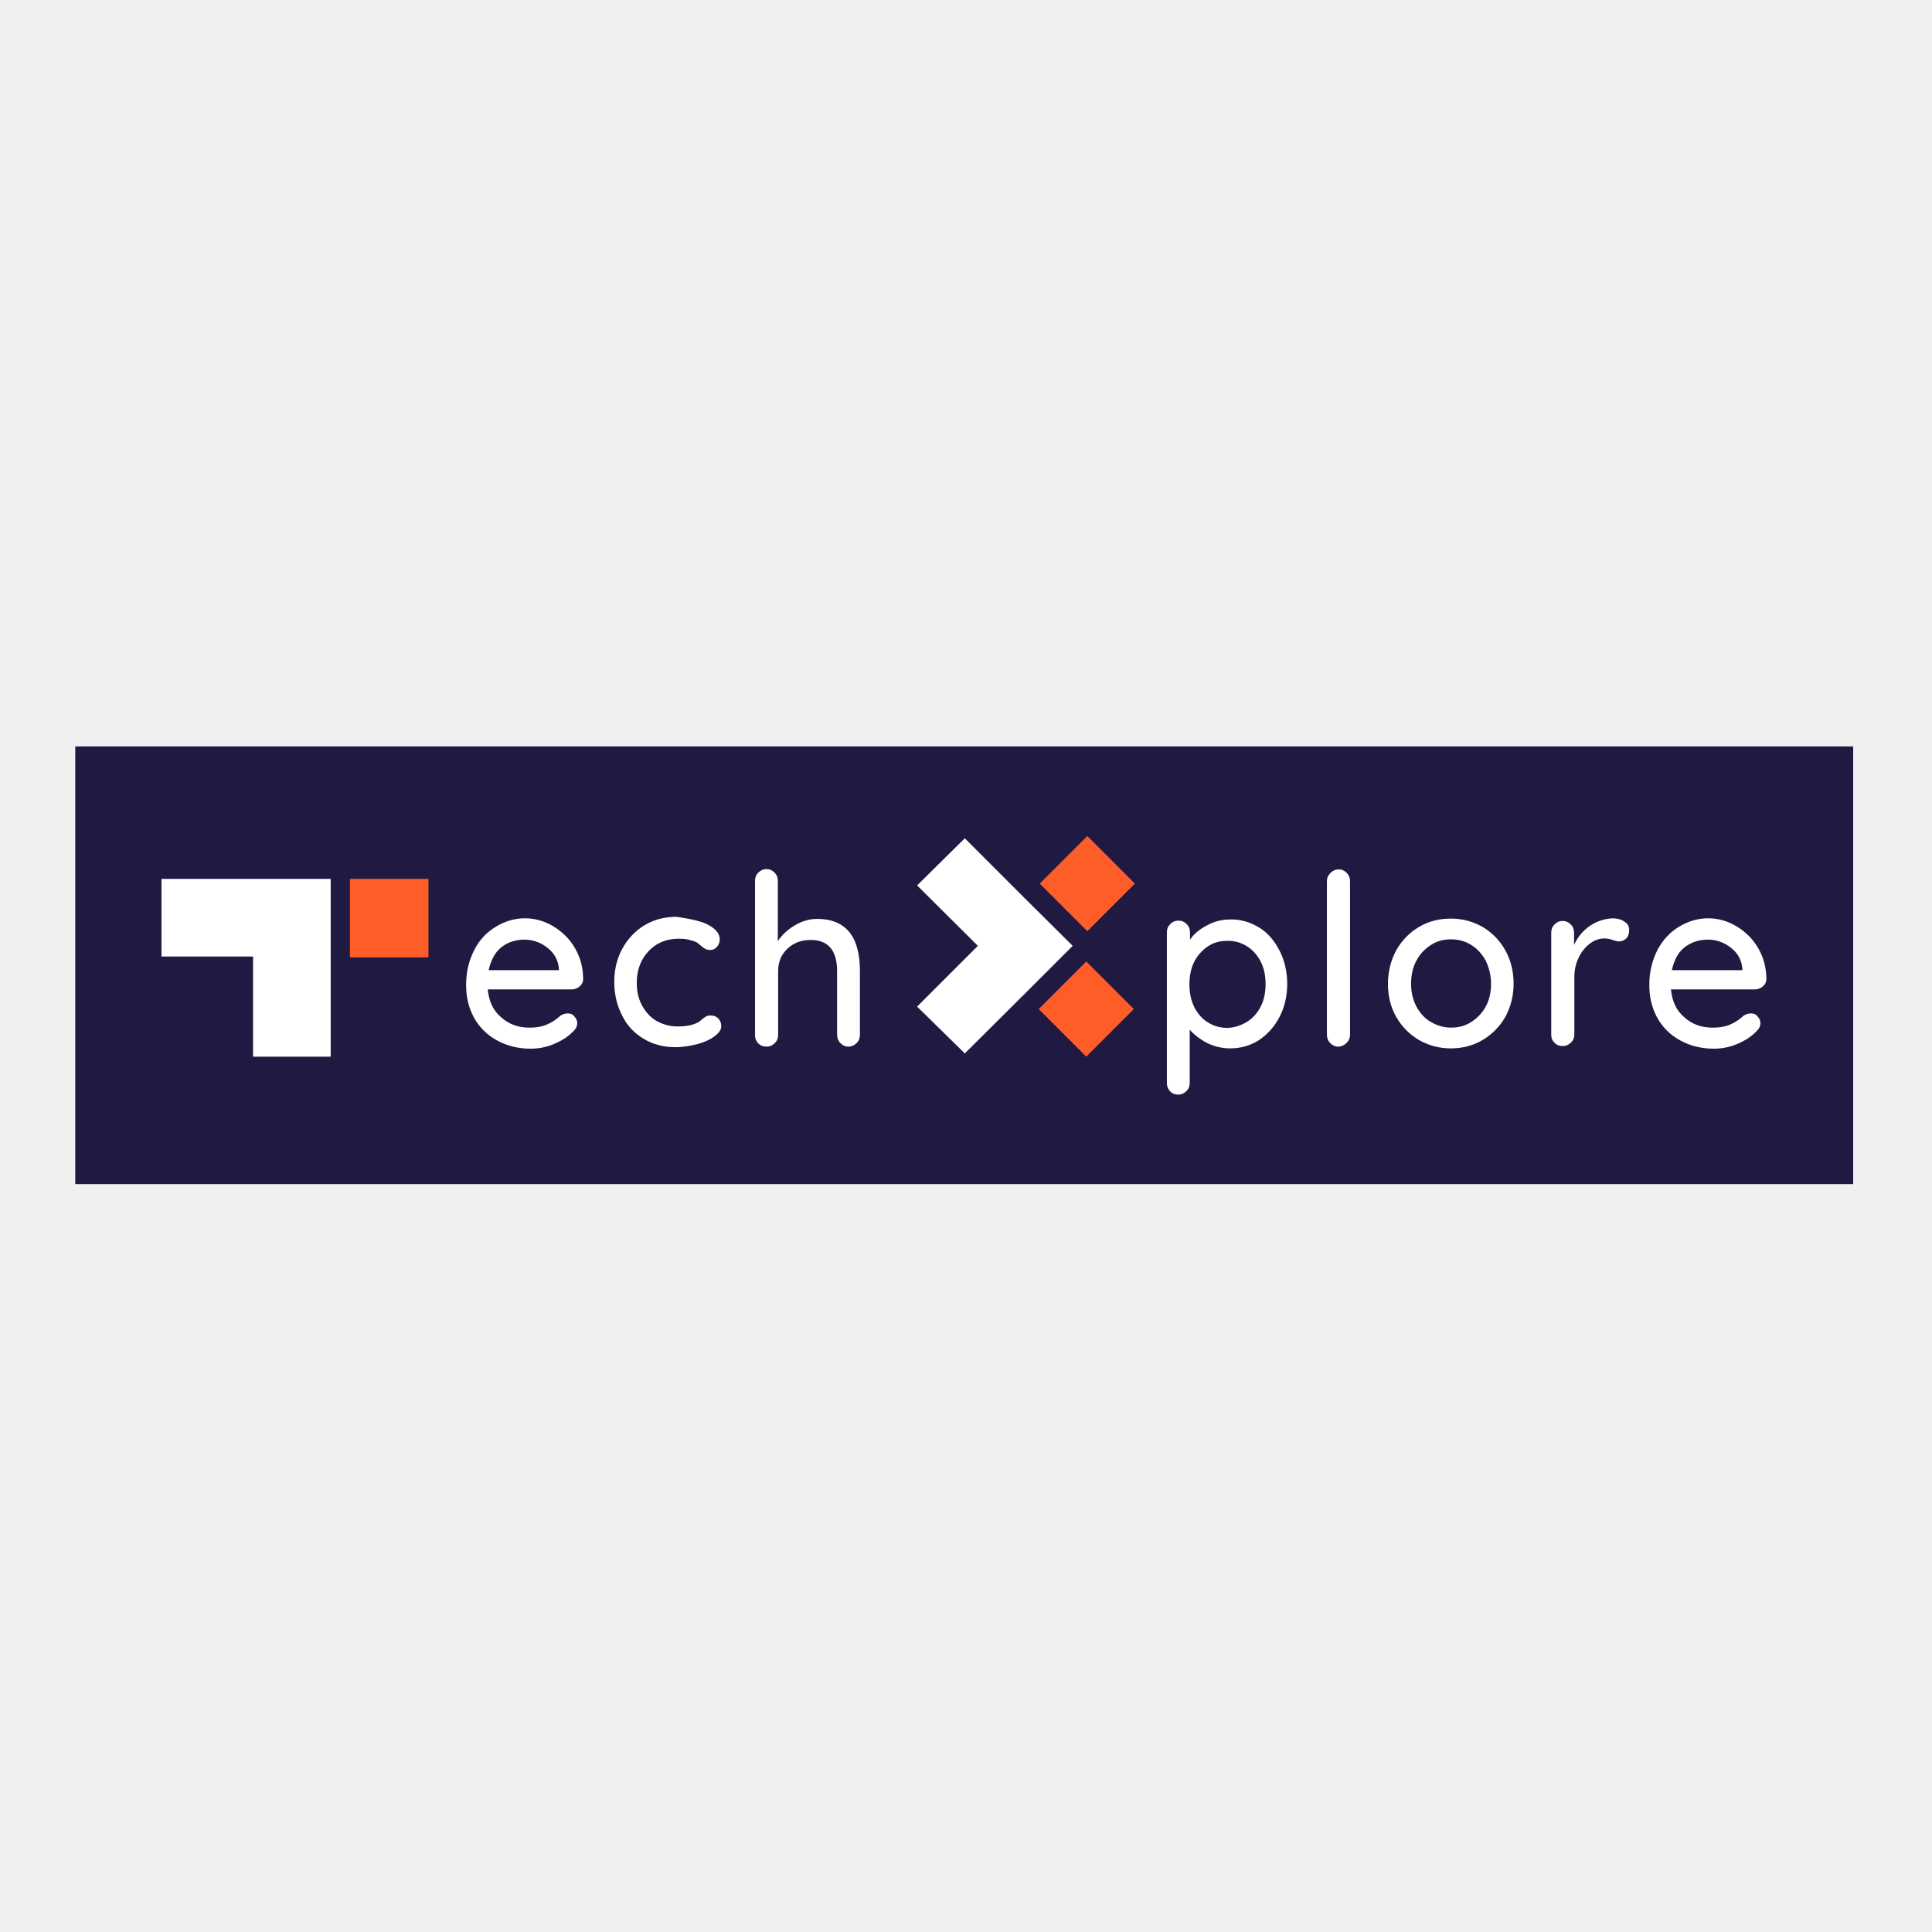
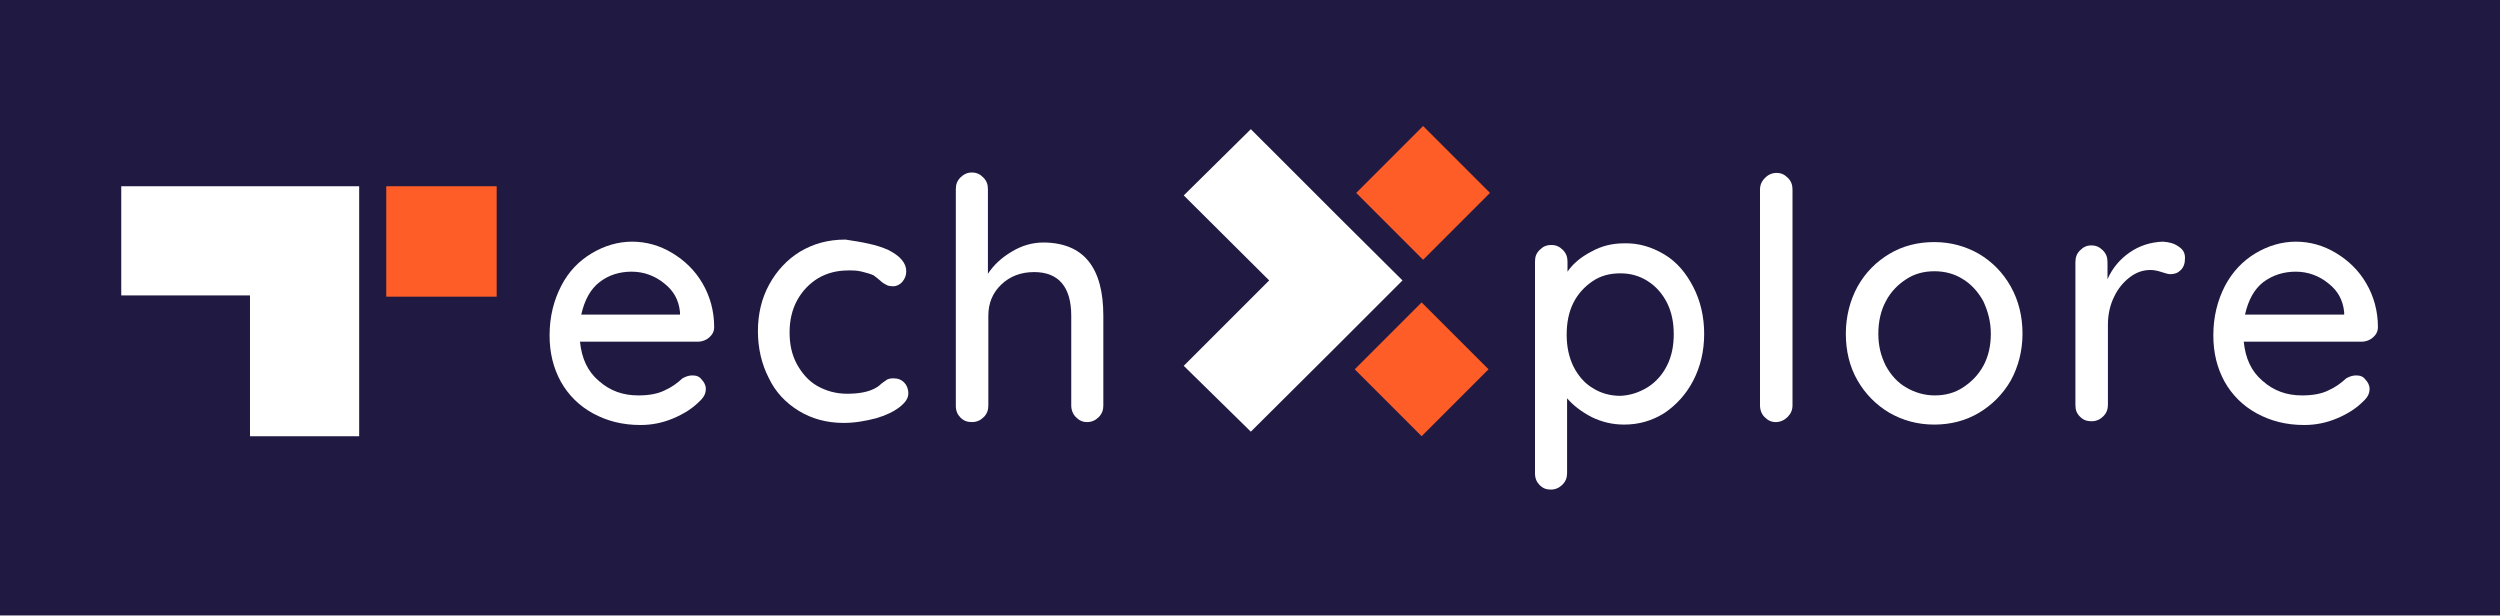
- <svg xmlns="http://www.w3.org/2000/svg" version="1.1" id="layer" x="0px" y="0px" viewBox="0 0 652 652" style="enable-background:new 0 0 652 652;" xml:space="preserve">
-   <style type="text/css">
+ <svg xmlns="http://www.w3.org/2000/svg" version="1.1" id="layer" x="0px" y="0px" viewBox="0 0 600 147.7" xml:space="preserve" width="600" height="147.7">
+   <defs id="defs10" />
+   <style type="text/css" id="style1">
	.st0{fill:#201A42;}
	.st1{fill:#FFFFFF;}
	.st2{fill:#FF5D28;}
</style>
-   <rect x="25.4" y="251.9" class="st0" width="600" height="147.7" />
-   <g>
-     <path class="st1" d="M195.6,332.9c-0.7,0.6-1.6,1-2.7,1h-28.3c0.4,4,1.8,7.1,4.5,9.4c2.7,2.4,5.8,3.5,9.5,3.5   c2.6,0,4.7-0.4,6.3-1.2c1.6-0.7,3-1.7,4.3-2.9c0.9-0.5,1.6-0.7,2.4-0.7c1,0,1.7,0.3,2.2,1c0.6,0.6,1,1.4,1,2.2   c0,1.2-0.5,2.1-1.6,3.1c-1.6,1.6-3.6,2.9-6.2,4s-5.2,1.6-7.9,1.6c-4.4,0-8.1-1-11.4-2.8c-3.3-1.8-5.9-4.4-7.7-7.6   c-1.8-3.3-2.7-6.9-2.7-11.1c0-4.5,1-8.4,2.8-11.9s4.3-6,7.3-7.8s6.3-2.8,9.7-2.8s6.6,0.9,9.6,2.7s5.5,4.2,7.3,7.3   c1.8,3.1,2.8,6.6,2.8,10.5C196.8,331.4,196.4,332.2,195.6,332.9z M169.3,319.6c-2.2,1.7-3.6,4.3-4.4,7.8h23.7v-0.6   c-0.3-2.9-1.5-5.1-3.8-6.9c-2.2-1.8-4.9-2.8-7.8-2.8S171.5,317.9,169.3,319.6z" />
-     <path class="st1" d="M238.6,311.9c2.8,1.4,4.3,3.1,4.3,5.1c0,1-0.3,1.7-0.9,2.5c-0.6,0.7-1.4,1.1-2.2,1.1c-0.7,0-1.3-0.1-1.6-0.3   c-0.4-0.2-1-0.5-1.6-1.1c-0.3-0.3-0.9-0.7-1.5-1.2c-0.6-0.3-1.6-0.6-2.8-0.9s-2.2-0.3-3.2-0.3c-2.8,0-5.2,0.6-7.4,1.9   c-2.1,1.3-3.8,3.1-5,5.3c-1.2,2.2-1.8,4.8-1.8,7.6c0,2.9,0.5,5.3,1.7,7.6c1.2,2.2,2.8,4.1,4.9,5.3s4.5,1.9,7.2,1.9   c2.8,0,5-0.4,6.7-1.3c0.4-0.2,0.9-0.5,1.5-1.1c0.5-0.4,1-0.7,1.4-1c0.4-0.2,0.9-0.3,1.5-0.3c1.1,0,1.9,0.3,2.6,1   c0.6,0.6,1,1.5,1,2.6c0,1.2-0.7,2.2-2.1,3.3c-1.4,1.1-3.3,2-5.7,2.7c-2.4,0.6-4.9,1.1-7.7,1.1c-4.1,0-7.7-1-10.8-2.9   c-3.1-1.9-5.6-4.5-7.2-7.9c-1.7-3.3-2.6-7.1-2.6-11.2c0-4.2,0.9-7.9,2.7-11.2s4.3-6,7.4-7.9c3.2-1.9,6.7-2.9,10.9-2.9   C232.3,310,235.8,310.6,238.6,311.9z" />
-     <path class="st1" d="M290.2,327.7v21.5c0,1.1-0.3,2-1.1,2.8c-0.7,0.7-1.6,1.2-2.8,1.2c-1.1,0-1.9-0.4-2.7-1.2   c-0.7-0.7-1.1-1.7-1.1-2.8v-21.5c0-6.9-3-10.5-8.9-10.5c-3.2,0-5.8,1-7.9,3c-2.1,2-3.1,4.5-3.1,7.5v21.5c0,1.1-0.3,2-1.1,2.8   c-0.7,0.7-1.6,1.2-2.8,1.2s-2-0.3-2.8-1.1c-0.7-0.7-1.1-1.6-1.1-2.8v-52c0-1.1,0.3-2,1.1-2.8c0.7-0.7,1.6-1.2,2.7-1.2   c1.2,0,2,0.4,2.8,1.2s1.1,1.7,1.1,2.8v20.3c1.4-2.1,3.2-3.8,5.7-5.3c2.5-1.5,5-2.2,7.7-2.2C285.5,310.2,290.2,316.1,290.2,327.7z" />
-     <path class="st1" d="M424.9,313c3,1.8,5.2,4.5,6.9,7.8s2.6,7.1,2.6,11.2c0,4.2-0.9,7.9-2.6,11.2s-4.1,5.9-6.9,7.8   c-3,1.9-6.2,2.8-9.7,2.8c-2.8,0-5.3-0.6-7.8-1.8c-2.5-1.3-4.4-2.8-5.9-4.5v17.9c0,1.1-0.3,2-1.1,2.8c-0.7,0.7-1.6,1.2-2.8,1.2   c-1.1,0-1.9-0.3-2.7-1.1c-0.7-0.7-1.1-1.6-1.1-2.8v-50.8c0-1.2,0.3-2,1.1-2.8s1.6-1.2,2.8-1.2c1.2,0,2,0.4,2.8,1.2s1.1,1.7,1.1,2.8   v2.4c1.3-1.9,3.2-3.5,5.7-4.8c2.5-1.4,5.1-2,7.9-2C418.7,310.2,421.9,311.2,424.9,313z M420.9,344.8c2-1.3,3.5-3,4.6-5.2   c1.1-2.2,1.6-4.7,1.6-7.5c0-2.8-0.5-5.3-1.6-7.5c-1.1-2.2-2.7-4-4.6-5.2c-2-1.3-4.2-1.9-6.6-1.9c-2.6,0-4.8,0.6-6.7,1.9   c-1.9,1.3-3.5,3-4.6,5.2c-1.1,2.2-1.6,4.8-1.6,7.6c0,2.8,0.5,5.3,1.6,7.6c1.1,2.2,2.7,4.1,4.6,5.2c2,1.3,4.3,1.9,6.7,1.9   C416.6,346.8,418.8,346.1,420.9,344.8z" />
-     <path class="st1" d="M454.4,352c-0.7,0.7-1.7,1.2-2.8,1.2c-1.1,0-1.9-0.4-2.7-1.2c-0.7-0.7-1.1-1.7-1.1-2.8v-51.8   c0-1.1,0.4-2,1.2-2.8s1.7-1.2,2.8-1.2s1.9,0.4,2.7,1.2s1.1,1.7,1.1,2.8v51.8C455.6,350.3,455.2,351.2,454.4,352z" />
-     <path class="st1" d="M508,343.2c-1.9,3.3-4.5,5.9-7.7,7.8c-3.2,1.9-6.8,2.8-10.7,2.8c-4,0-7.5-1-10.7-2.8c-3.2-1.9-5.8-4.5-7.7-7.8   c-1.9-3.3-2.8-7.1-2.8-11.2s1-8,2.8-11.3c1.9-3.4,4.5-6,7.7-7.9c3.2-1.9,6.8-2.8,10.7-2.8c4,0,7.5,1,10.7,2.8   c3.2,1.9,5.8,4.5,7.7,7.9s2.8,7.2,2.8,11.3S509.8,339.9,508,343.2z M501.4,324.2c-1.2-2.2-2.9-4.1-4.9-5.3c-2-1.3-4.4-1.9-6.8-1.9   c-2.6,0-4.8,0.6-6.8,1.9c-2,1.3-3.7,3-4.9,5.3c-1.2,2.2-1.8,4.9-1.8,7.8c0,2.9,0.6,5.3,1.8,7.7c1.2,2.2,2.9,4.1,4.9,5.2   c2,1.2,4.4,1.9,6.8,1.9c2.6,0,4.8-0.6,6.8-1.9c2-1.3,3.7-3,4.9-5.2c1.2-2.2,1.8-4.8,1.8-7.7C503.2,329.1,502.5,326.6,501.4,324.2z" />
-     <path class="st1" d="M548.3,311.1c1.1,0.7,1.5,1.6,1.5,2.7c0,1.3-0.3,2.2-1,2.9s-1.5,1-2.5,1c-0.5,0-1.2-0.2-2.1-0.5   c-1.2-0.4-2-0.5-2.7-0.5c-1.7,0-3.3,0.5-4.9,1.7c-1.6,1.2-2.9,2.8-3.8,4.7c-1,2-1.5,4.3-1.5,6.7V349c0,1.1-0.3,2-1.1,2.8   c-0.7,0.7-1.6,1.2-2.8,1.2c-1.2,0-2-0.3-2.8-1.1s-1.1-1.6-1.1-2.8v-34.3c0-1.1,0.3-2,1.1-2.8s1.6-1.2,2.7-1.2c1.2,0,2,0.4,2.8,1.2   s1.1,1.7,1.1,2.8v4.1c1.2-2.7,3-4.8,5.3-6.4s5-2.5,8-2.6C546,310,547.2,310.3,548.3,311.1z" />
-     <path class="st1" d="M594.9,332.9c-0.7,0.6-1.6,1-2.7,1h-28.3c0.4,4,1.8,7.1,4.5,9.4c2.7,2.4,5.8,3.5,9.5,3.5   c2.6,0,4.7-0.4,6.3-1.2c1.6-0.7,3-1.7,4.3-2.9c0.9-0.5,1.6-0.7,2.4-0.7c1,0,1.7,0.3,2.2,1c0.6,0.6,1,1.4,1,2.2   c0,1.2-0.5,2.1-1.6,3.1c-1.6,1.6-3.6,2.9-6.2,4c-2.6,1.1-5.2,1.6-7.9,1.6c-4.4,0-8.1-1-11.4-2.8c-3.3-1.8-5.9-4.4-7.7-7.6   c-1.8-3.3-2.7-6.9-2.7-11.1c0-4.5,1-8.4,2.8-11.9c1.8-3.4,4.3-6,7.3-7.8c3-1.8,6.3-2.8,9.7-2.8s6.6,0.9,9.6,2.7s5.5,4.2,7.3,7.3   c1.8,3.1,2.8,6.6,2.8,10.5C596.1,331.4,595.7,332.2,594.9,332.9z M568.6,319.6c-2.2,1.7-3.6,4.3-4.4,7.8H588v-0.6   c-0.3-2.9-1.5-5.1-3.8-6.9c-2.2-1.8-4.9-2.8-7.8-2.8S570.9,317.9,568.6,319.6z" />
-     <g>
-       <polygon class="st1" points="346.1,303.4 325.6,282.9 309.5,298.8 330,319.2 309.5,339.7 325.6,355.5 346.1,335.1 362,319.2   " />
-       <rect x="355.6" y="286.9" transform="matrix(0.7071 -0.7071 0.7071 0.7071 -103.4195 346.7749)" class="st2" width="22.7" height="22.7" />
-       <rect x="355.2" y="329.2" transform="matrix(0.7071 -0.7072 0.7072 0.7071 -133.4334 358.9558)" class="st2" width="22.7" height="22.7" />
+   <rect x="0" y="0" class="st0" width="600" height="147.7" id="rect1" />
+   <g id="g10" transform="translate(-25.4,-251.9)">
+     <path class="st1" d="m 195.6,332.9 c -0.7,0.6 -1.6,1 -2.7,1 h -28.3 c 0.4,4 1.8,7.1 4.5,9.4 2.7,2.4 5.8,3.5 9.5,3.5 2.6,0 4.7,-0.4 6.3,-1.2 1.6,-0.7 3,-1.7 4.3,-2.9 0.9,-0.5 1.6,-0.7 2.4,-0.7 1,0 1.7,0.3 2.2,1 0.6,0.6 1,1.4 1,2.2 0,1.2 -0.5,2.1 -1.6,3.1 -1.6,1.6 -3.6,2.9 -6.2,4 -2.6,1.1 -5.2,1.6 -7.9,1.6 -4.4,0 -8.1,-1 -11.4,-2.8 -3.3,-1.8 -5.9,-4.4 -7.7,-7.6 -1.8,-3.3 -2.7,-6.9 -2.7,-11.1 0,-4.5 1,-8.4 2.8,-11.9 1.8,-3.5 4.3,-6 7.3,-7.8 3,-1.8 6.3,-2.8 9.7,-2.8 3.4,0 6.6,0.9 9.6,2.7 3,1.8 5.5,4.2 7.3,7.3 1.8,3.1 2.8,6.6 2.8,10.5 0,1 -0.4,1.8 -1.2,2.5 z m -26.3,-13.3 c -2.2,1.7 -3.6,4.3 -4.4,7.8 h 23.7 v -0.6 c -0.3,-2.9 -1.5,-5.1 -3.8,-6.9 -2.2,-1.8 -4.9,-2.8 -7.8,-2.8 -2.9,0 -5.5,0.8 -7.7,2.5 z" id="path1" />
+     <path class="st1" d="m 238.6,311.9 c 2.8,1.4 4.3,3.1 4.3,5.1 0,1 -0.3,1.7 -0.9,2.5 -0.6,0.7 -1.4,1.1 -2.2,1.1 -0.7,0 -1.3,-0.1 -1.6,-0.3 -0.4,-0.2 -1,-0.5 -1.6,-1.1 -0.3,-0.3 -0.9,-0.7 -1.5,-1.2 -0.6,-0.3 -1.6,-0.6 -2.8,-0.9 -1.2,-0.3 -2.2,-0.3 -3.2,-0.3 -2.8,0 -5.2,0.6 -7.4,1.9 -2.1,1.3 -3.8,3.1 -5,5.3 -1.2,2.2 -1.8,4.8 -1.8,7.6 0,2.9 0.5,5.3 1.7,7.6 1.2,2.2 2.8,4.1 4.9,5.3 2.1,1.2 4.5,1.9 7.2,1.9 2.8,0 5,-0.4 6.7,-1.3 0.4,-0.2 0.9,-0.5 1.5,-1.1 0.5,-0.4 1,-0.7 1.4,-1 0.4,-0.2 0.9,-0.3 1.5,-0.3 1.1,0 1.9,0.3 2.6,1 0.6,0.6 1,1.5 1,2.6 0,1.2 -0.7,2.2 -2.1,3.3 -1.4,1.1 -3.3,2 -5.7,2.7 -2.4,0.6 -4.9,1.1 -7.7,1.1 -4.1,0 -7.7,-1 -10.8,-2.9 -3.1,-1.9 -5.6,-4.5 -7.2,-7.9 -1.7,-3.3 -2.6,-7.1 -2.6,-11.2 0,-4.2 0.9,-7.9 2.7,-11.2 1.8,-3.3 4.3,-6 7.4,-7.9 3.2,-1.9 6.7,-2.9 10.9,-2.9 4,0.6 7.5,1.2 10.3,2.5 z" id="path2" />
+     <path class="st1" d="m 290.2,327.7 v 21.5 c 0,1.1 -0.3,2 -1.1,2.8 -0.7,0.7 -1.6,1.2 -2.8,1.2 -1.1,0 -1.9,-0.4 -2.7,-1.2 -0.7,-0.7 -1.1,-1.7 -1.1,-2.8 v -21.5 c 0,-6.9 -3,-10.5 -8.9,-10.5 -3.2,0 -5.8,1 -7.9,3 -2.1,2 -3.1,4.5 -3.1,7.5 v 21.5 c 0,1.1 -0.3,2 -1.1,2.8 -0.7,0.7 -1.6,1.2 -2.8,1.2 -1.2,0 -2,-0.3 -2.8,-1.1 -0.7,-0.7 -1.1,-1.6 -1.1,-2.8 v -52 c 0,-1.1 0.3,-2 1.1,-2.8 0.7,-0.7 1.6,-1.2 2.7,-1.2 1.2,0 2,0.4 2.8,1.2 0.8,0.8 1.1,1.7 1.1,2.8 v 20.3 c 1.4,-2.1 3.2,-3.8 5.7,-5.3 2.5,-1.5 5,-2.2 7.7,-2.2 9.6,0.1 14.3,6 14.3,17.6 z" id="path3" />
+     <path class="st1" d="m 424.9,313 c 3,1.8 5.2,4.5 6.9,7.8 1.7,3.3 2.6,7.1 2.6,11.2 0,4.2 -0.9,7.9 -2.6,11.2 -1.7,3.3 -4.1,5.9 -6.9,7.8 -3,1.9 -6.2,2.8 -9.7,2.8 -2.8,0 -5.3,-0.6 -7.8,-1.8 -2.5,-1.3 -4.4,-2.8 -5.9,-4.5 v 17.9 c 0,1.1 -0.3,2 -1.1,2.8 -0.7,0.7 -1.6,1.2 -2.8,1.2 -1.1,0 -1.9,-0.3 -2.7,-1.1 -0.7,-0.7 -1.1,-1.6 -1.1,-2.8 v -50.8 c 0,-1.2 0.3,-2 1.1,-2.8 0.8,-0.8 1.6,-1.2 2.8,-1.2 1.2,0 2,0.4 2.8,1.2 0.8,0.8 1.1,1.7 1.1,2.8 v 2.4 c 1.3,-1.9 3.2,-3.5 5.7,-4.8 2.5,-1.4 5.1,-2 7.9,-2 3.5,-0.1 6.7,0.9 9.7,2.7 z m -4,31.8 c 2,-1.3 3.5,-3 4.6,-5.2 1.1,-2.2 1.6,-4.7 1.6,-7.5 0,-2.8 -0.5,-5.3 -1.6,-7.5 -1.1,-2.2 -2.7,-4 -4.6,-5.2 -2,-1.3 -4.2,-1.9 -6.6,-1.9 -2.6,0 -4.8,0.6 -6.7,1.9 -1.9,1.3 -3.5,3 -4.6,5.2 -1.1,2.2 -1.6,4.8 -1.6,7.6 0,2.8 0.5,5.3 1.6,7.6 1.1,2.2 2.7,4.1 4.6,5.2 2,1.3 4.3,1.9 6.7,1.9 2.3,-0.1 4.5,-0.8 6.6,-2.1 z" id="path4" />
+     <path class="st1" d="m 454.4,352 c -0.7,0.7 -1.7,1.2 -2.8,1.2 -1.1,0 -1.9,-0.4 -2.7,-1.2 -0.7,-0.7 -1.1,-1.7 -1.1,-2.8 v -51.8 c 0,-1.1 0.4,-2 1.2,-2.8 0.8,-0.8 1.7,-1.2 2.8,-1.2 1.1,0 1.9,0.4 2.7,1.2 0.8,0.8 1.1,1.7 1.1,2.8 v 51.8 c 0,1.1 -0.4,2 -1.2,2.8 z" id="path5" />
+     <path class="st1" d="m 508,343.2 c -1.9,3.3 -4.5,5.9 -7.7,7.8 -3.2,1.9 -6.8,2.8 -10.7,2.8 -4,0 -7.5,-1 -10.7,-2.8 -3.2,-1.9 -5.8,-4.5 -7.7,-7.8 -1.9,-3.3 -2.8,-7.1 -2.8,-11.2 0,-4.1 1,-8 2.8,-11.3 1.9,-3.4 4.5,-6 7.7,-7.9 3.2,-1.9 6.8,-2.8 10.7,-2.8 4,0 7.5,1 10.7,2.8 3.2,1.9 5.8,4.5 7.7,7.9 1.9,3.4 2.8,7.2 2.8,11.3 0,4.1 -1,7.9 -2.8,11.2 z m -6.6,-19 c -1.2,-2.2 -2.9,-4.1 -4.9,-5.3 -2,-1.3 -4.4,-1.9 -6.8,-1.9 -2.6,0 -4.8,0.6 -6.8,1.9 -2,1.3 -3.7,3 -4.9,5.3 -1.2,2.2 -1.8,4.9 -1.8,7.8 0,2.9 0.6,5.3 1.8,7.7 1.2,2.2 2.9,4.1 4.9,5.2 2,1.2 4.4,1.9 6.8,1.9 2.6,0 4.8,-0.6 6.8,-1.9 2,-1.3 3.7,-3 4.9,-5.2 1.2,-2.2 1.8,-4.8 1.8,-7.7 0,-2.9 -0.7,-5.4 -1.8,-7.8 z" id="path6" />
+     <path class="st1" d="m 548.3,311.1 c 1.1,0.7 1.5,1.6 1.5,2.7 0,1.3 -0.3,2.2 -1,2.9 -0.7,0.7 -1.5,1 -2.5,1 -0.5,0 -1.2,-0.2 -2.1,-0.5 -1.2,-0.4 -2,-0.5 -2.7,-0.5 -1.7,0 -3.3,0.5 -4.9,1.7 -1.6,1.2 -2.9,2.8 -3.8,4.7 -1,2 -1.5,4.3 -1.5,6.7 V 349 c 0,1.1 -0.3,2 -1.1,2.8 -0.7,0.7 -1.6,1.2 -2.8,1.2 -1.2,0 -2,-0.3 -2.8,-1.1 -0.8,-0.8 -1.1,-1.6 -1.1,-2.8 v -34.3 c 0,-1.1 0.3,-2 1.1,-2.8 0.8,-0.8 1.6,-1.2 2.7,-1.2 1.2,0 2,0.4 2.8,1.2 0.8,0.8 1.1,1.7 1.1,2.8 v 4.1 c 1.2,-2.7 3,-4.8 5.3,-6.4 2.3,-1.6 5,-2.5 8,-2.6 1.5,0.1 2.7,0.4 3.8,1.2 z" id="path7" />
+     <path class="st1" d="m 594.9,332.9 c -0.7,0.6 -1.6,1 -2.7,1 h -28.3 c 0.4,4 1.8,7.1 4.5,9.4 2.7,2.4 5.8,3.5 9.5,3.5 2.6,0 4.7,-0.4 6.3,-1.2 1.6,-0.7 3,-1.7 4.3,-2.9 0.9,-0.5 1.6,-0.7 2.4,-0.7 1,0 1.7,0.3 2.2,1 0.6,0.6 1,1.4 1,2.2 0,1.2 -0.5,2.1 -1.6,3.1 -1.6,1.6 -3.6,2.9 -6.2,4 -2.6,1.1 -5.2,1.6 -7.9,1.6 -4.4,0 -8.1,-1 -11.4,-2.8 -3.3,-1.8 -5.9,-4.4 -7.7,-7.6 -1.8,-3.3 -2.7,-6.9 -2.7,-11.1 0,-4.5 1,-8.4 2.8,-11.9 1.8,-3.4 4.3,-6 7.3,-7.8 3,-1.8 6.3,-2.8 9.7,-2.8 3.4,0 6.6,0.9 9.6,2.7 3,1.8 5.5,4.2 7.3,7.3 1.8,3.1 2.8,6.6 2.8,10.5 0,1 -0.4,1.8 -1.2,2.5 z m -26.3,-13.3 c -2.2,1.7 -3.6,4.3 -4.4,7.8 H 588 v -0.6 c -0.3,-2.9 -1.5,-5.1 -3.8,-6.9 -2.2,-1.8 -4.9,-2.8 -7.8,-2.8 -2.9,0 -5.5,0.8 -7.8,2.5 z" id="path8" />
+     <g id="g9">
+       <polygon class="st1" points="309.5,298.8 330,319.2 309.5,339.7 325.6,355.5 346.1,335.1 362,319.2 346.1,303.4 325.6,282.9 " id="polygon8" />
+       <rect x="355.6" y="286.9" transform="matrix(0.7071,-0.7071,0.7071,0.7071,-103.4195,346.7749)" class="st2" width="22.7" height="22.7" id="rect8" />
+       <rect x="355.2" y="329.2" transform="matrix(0.7071,-0.7072,0.7072,0.7071,-133.4334,358.9558)" class="st2" width="22.7" height="22.7" id="rect9" />
    </g>
-     <polygon class="st1" points="85.4,356.6 111.6,356.6 111.6,322.8 111.6,296.6 85.4,296.6 54.5,296.6 54.5,322.8 85.4,322.8  " />
-     <rect x="118.1" y="296.6" class="st2" width="26.5" height="26.5" />
+     <polygon class="st1" points="111.6,322.8 111.6,296.6 85.4,296.6 54.5,296.6 54.5,322.8 85.4,322.8 85.4,356.6 111.6,356.6 " id="polygon9" />
+     <rect x="118.1" y="296.6" class="st2" width="26.5" height="26.5" id="rect10" />
  </g>
</svg>
